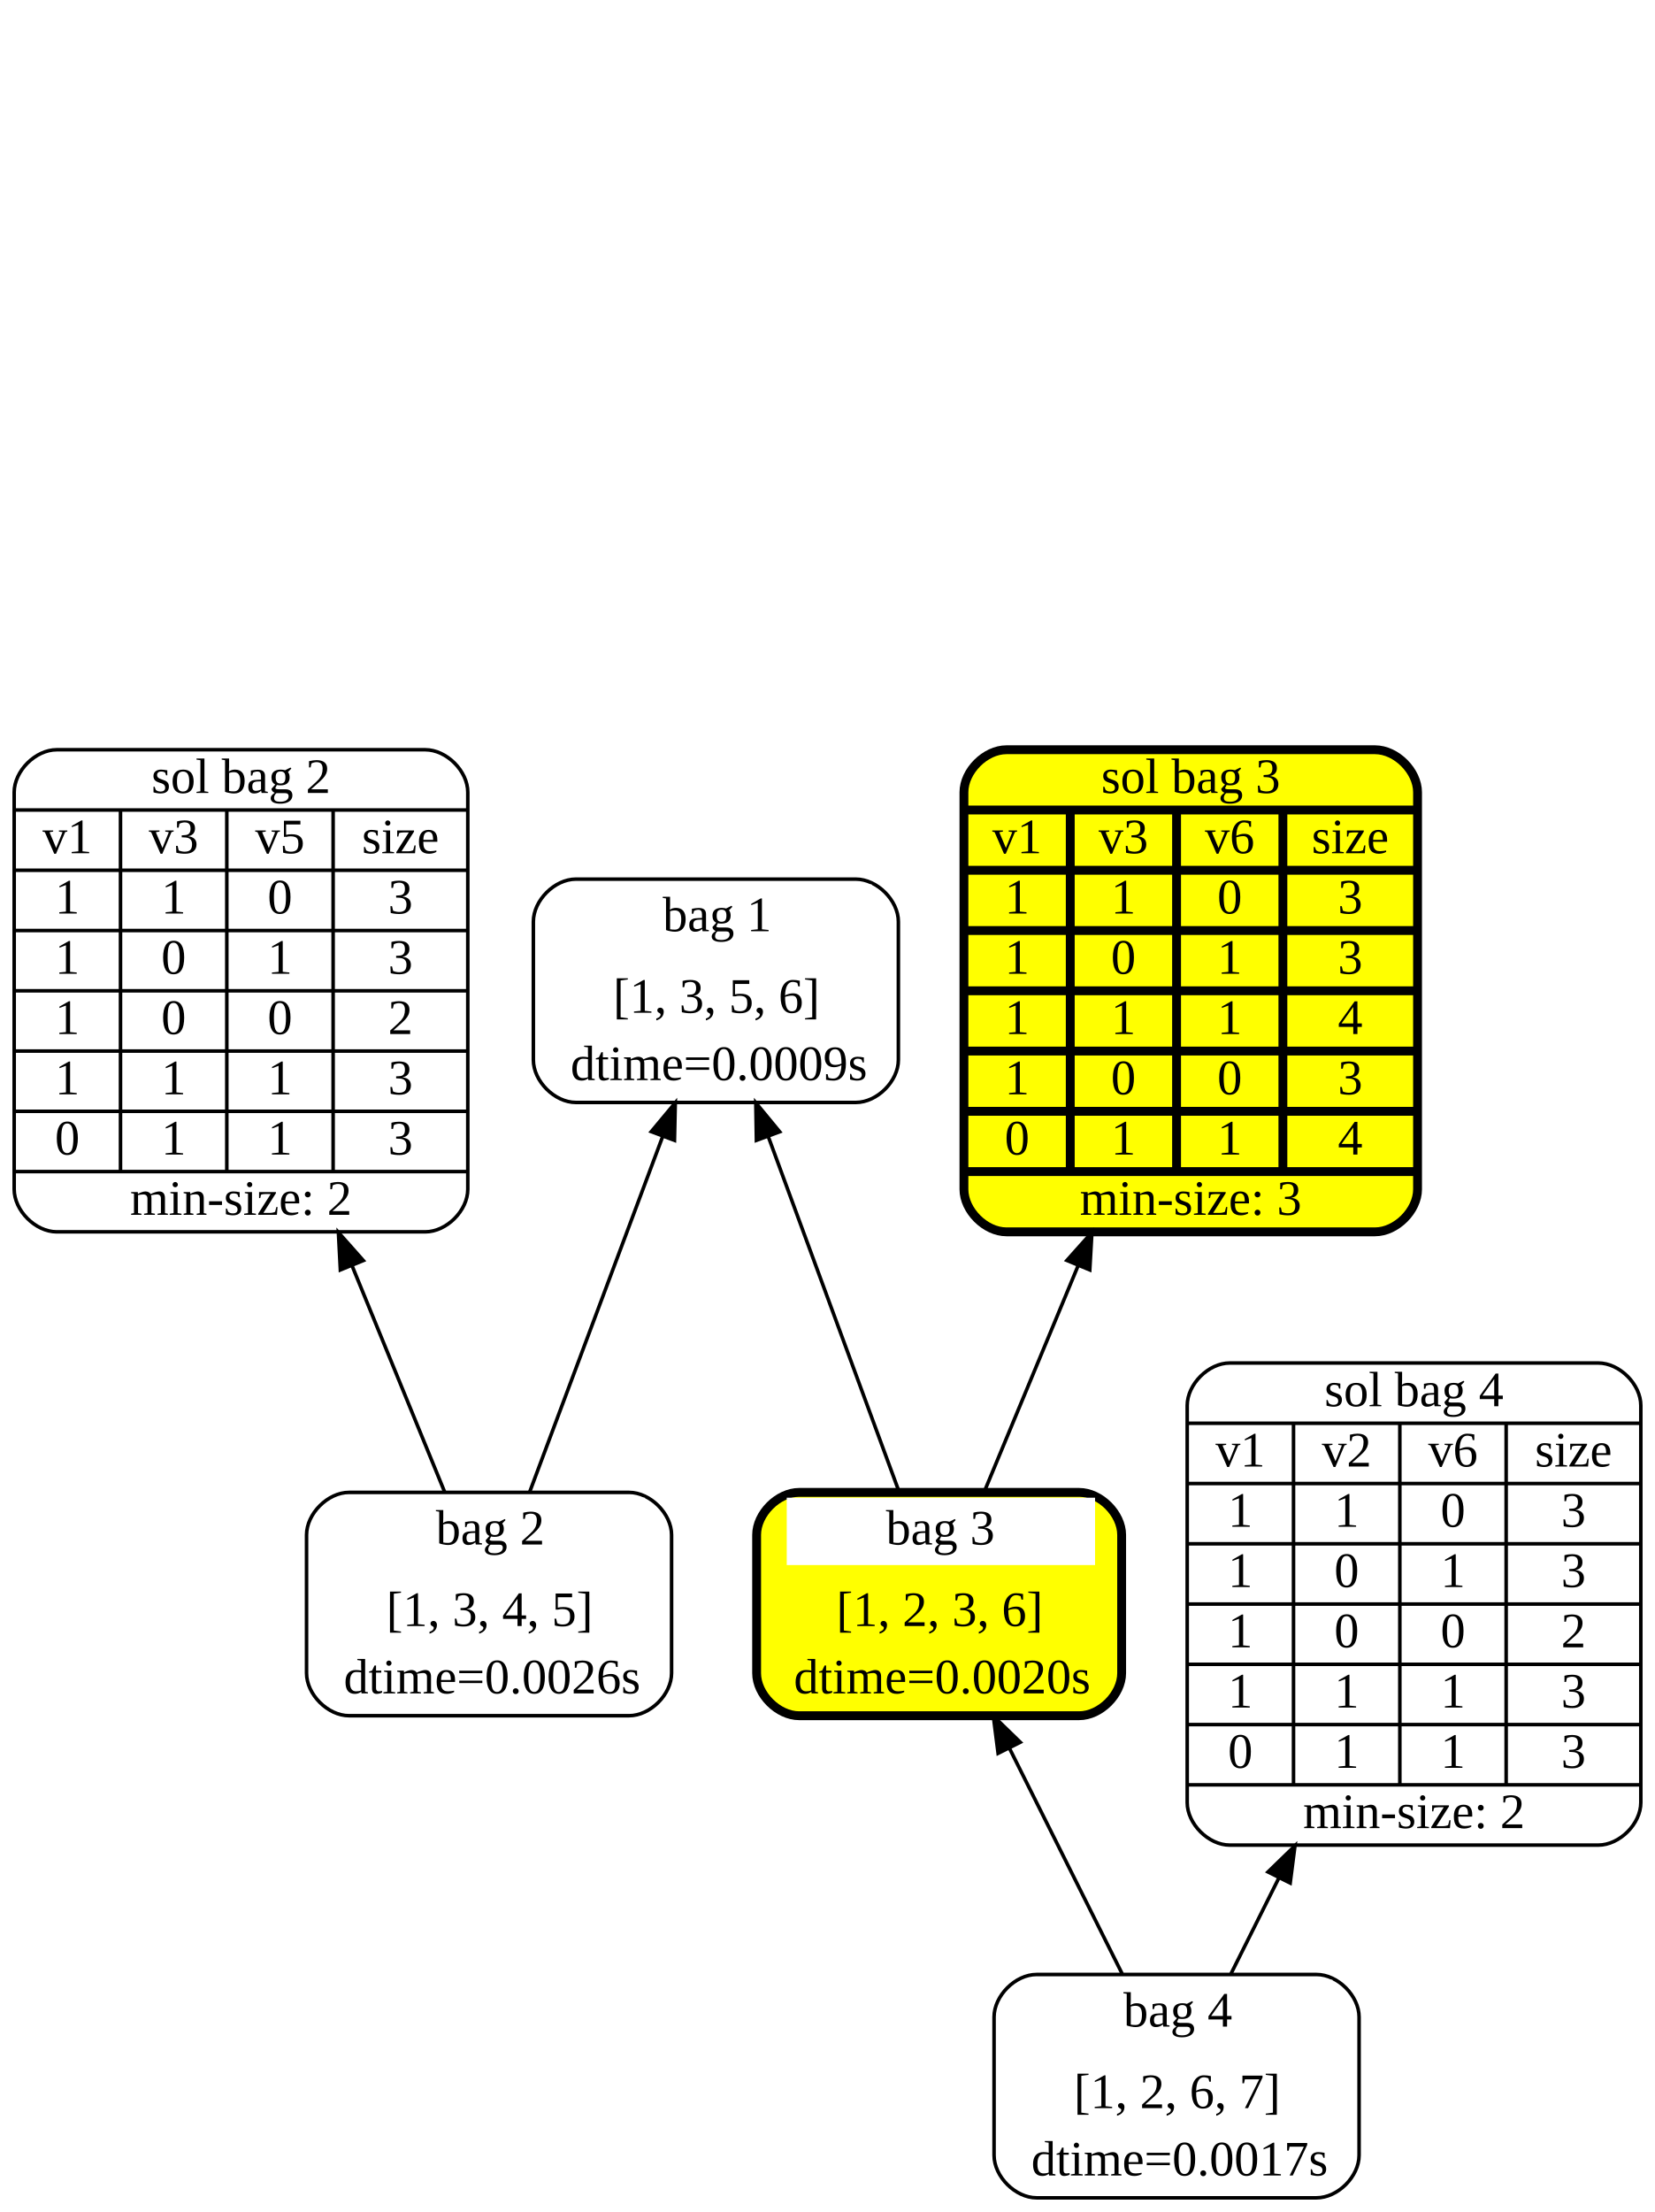
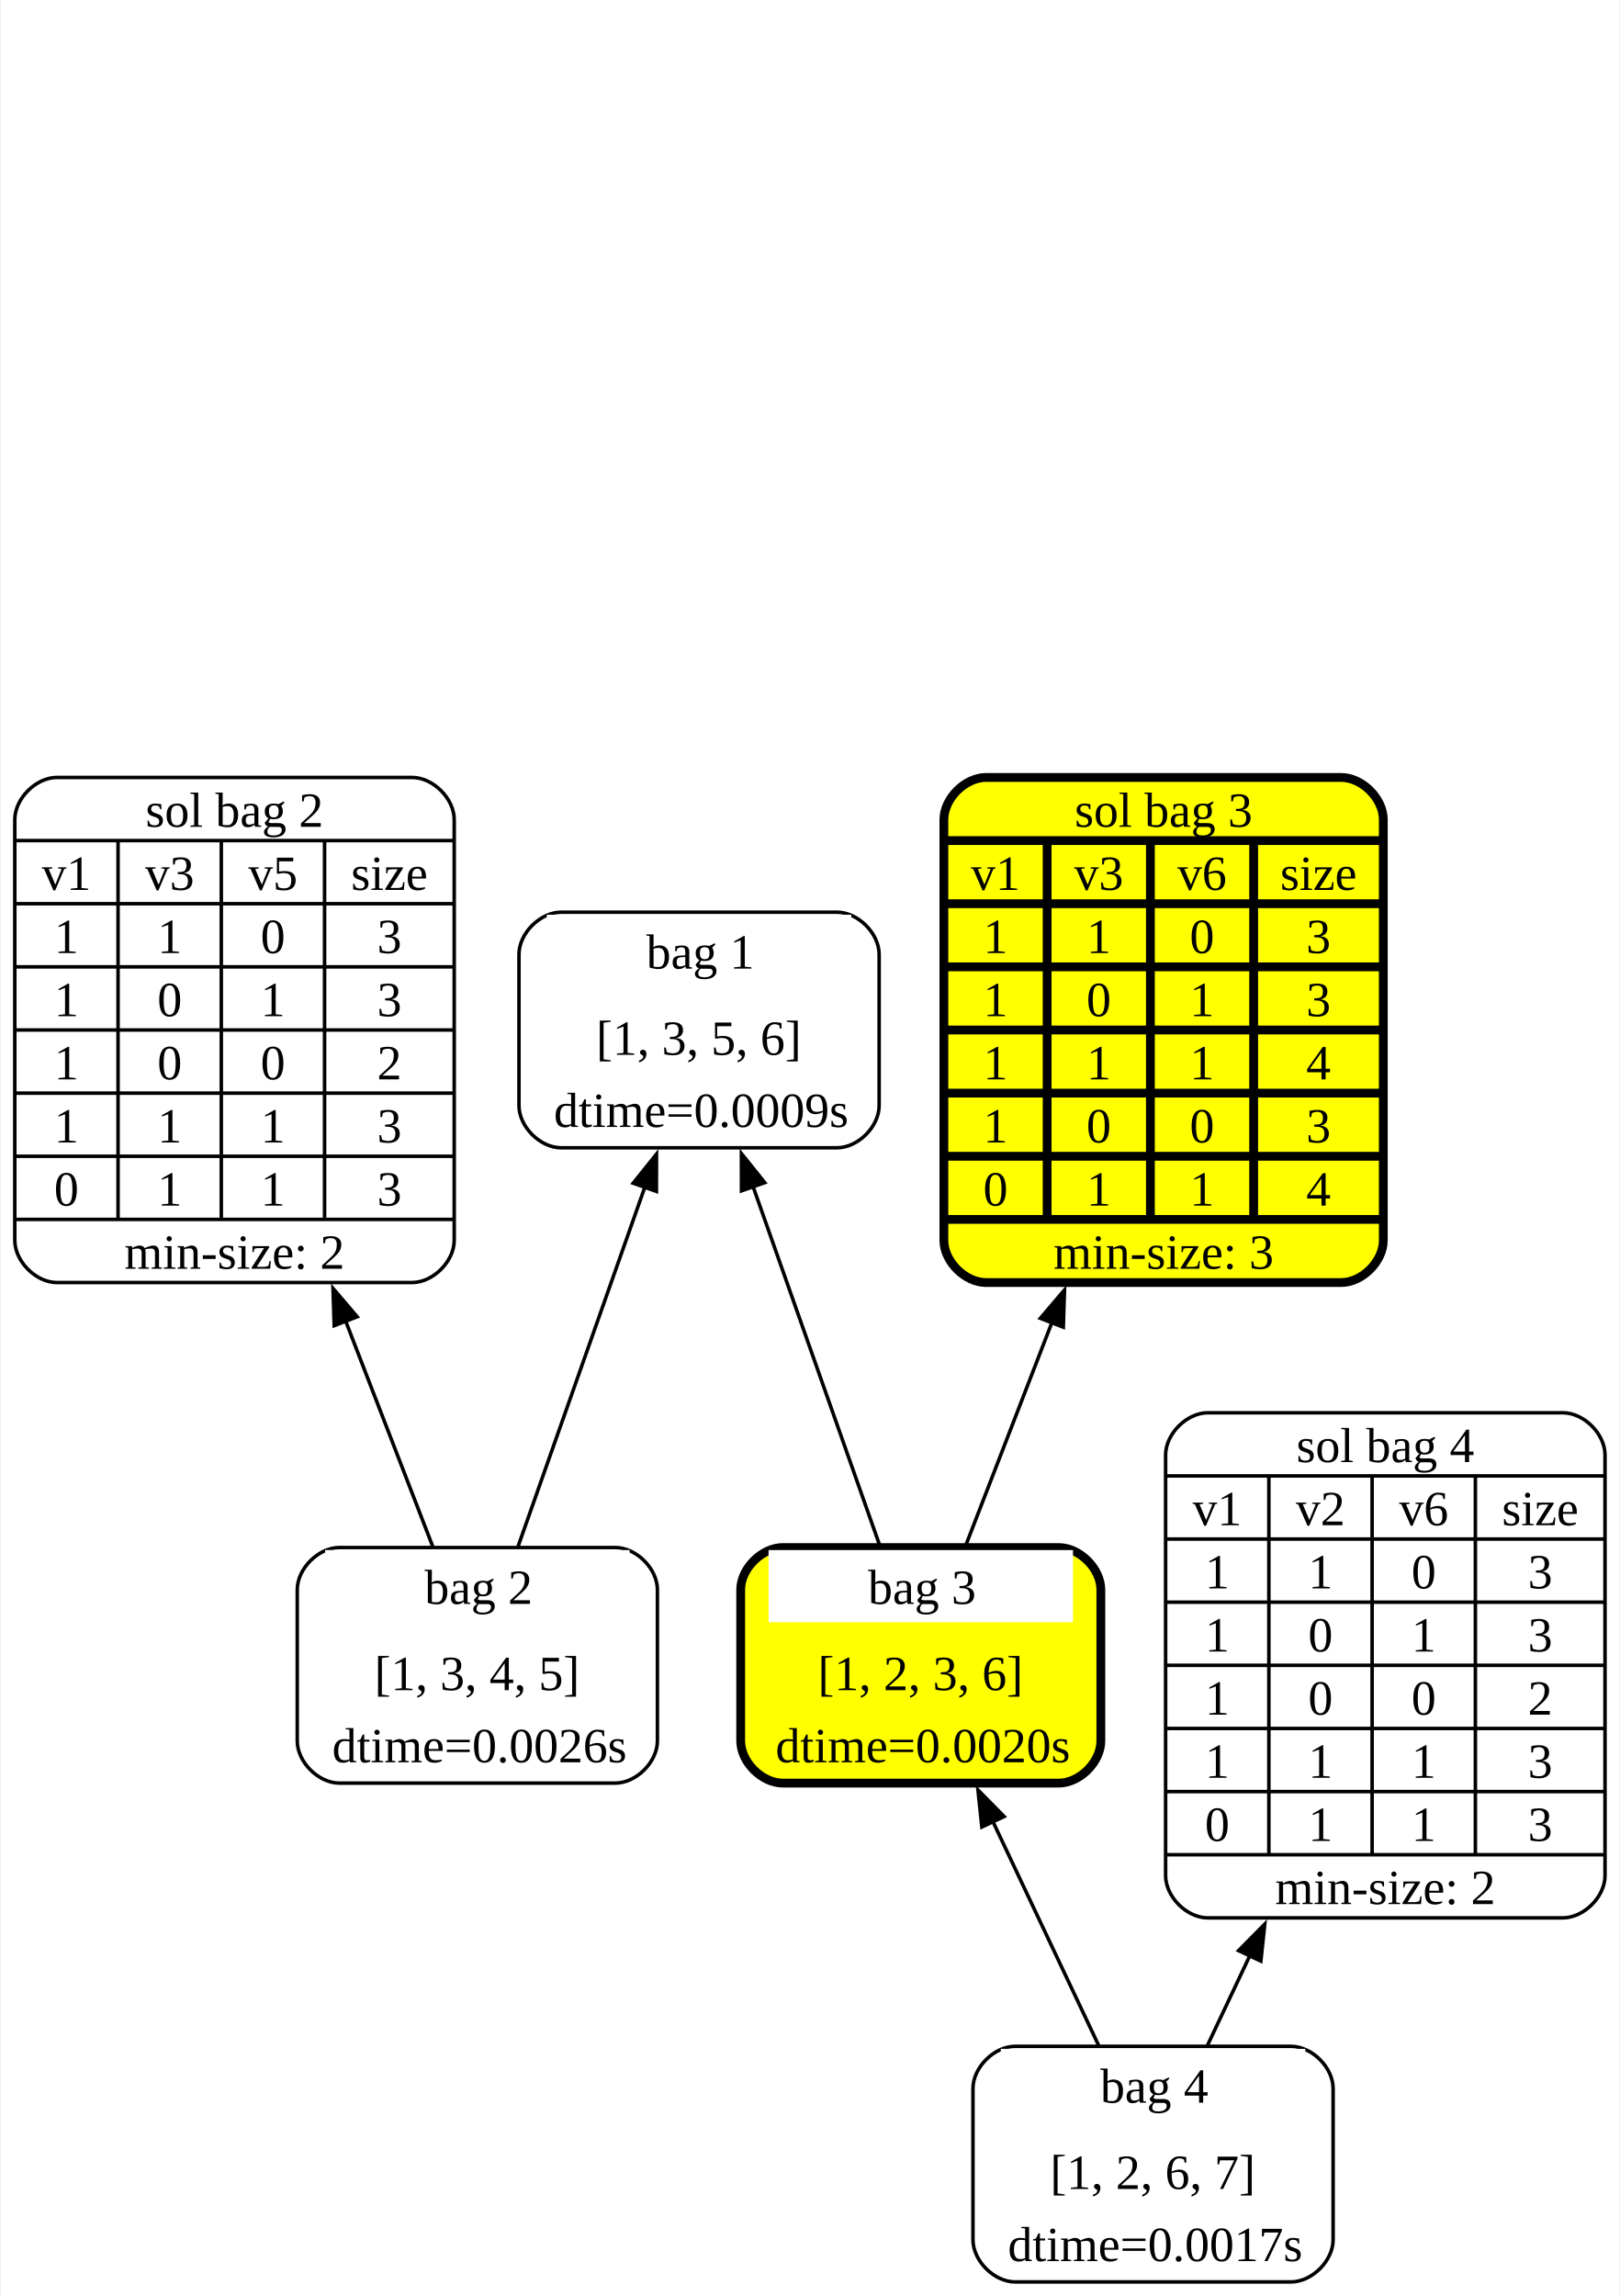
- <svg xmlns="http://www.w3.org/2000/svg" width="467pt" height="624pt" viewBox="0.00 0.00 467.00 624.00">
-   <g id="graph0" class="graph" transform="scale(1 1) rotate(0) translate(4 620)">
-     <polygon fill="white" stroke="transparent" points="-4,4 -4,-620 463,-620 463,4 -4,4" />
+ <svg xmlns="http://www.w3.org/2000/svg" width="460pt" height="652pt" viewBox="0.00 0.00 459.86 652.38">
+   <g id="graph0" class="graph" transform="scale(1 1) rotate(0) translate(4 648.38)">
+     <polygon fill="white" stroke="none" points="-4,4 -4,-648.38 455.86,-648.38 455.86,4 -4,4" />
    <g id="node1" class="node">
-       <path fill="white" stroke="black" d="M237.5,-372C237.5,-372 158.5,-372 158.5,-372 152.5,-372 146.5,-366 146.5,-360 146.5,-360 146.5,-321 146.5,-321 146.5,-315 152.5,-309 158.5,-309 158.5,-309 237.5,-309 237.5,-309 243.5,-309 249.5,-315 249.5,-321 249.5,-321 249.5,-360 249.5,-360 249.5,-366 243.5,-372 237.5,-372" />
-       <polygon fill="white" stroke="transparent" points="155,-351.5 155,-370.5 242,-370.5 242,-351.5 155,-351.5" />
-       <text text-anchor="start" x="183" y="-357.3" font-family="Times New Roman,serif" font-size="14.00">bag 1</text>
-       <text text-anchor="start" x="169" y="-334.3" font-family="Times New Roman,serif" font-size="14.00">[1, 3, 5, 6]</text>
-       <text text-anchor="start" x="157" y="-315.3" font-family="Times New Roman,serif" font-size="14.00">dtime=0.0009s</text>
+       <path fill="white" stroke="black" d="M233.6,-389.19C233.6,-389.19 155.26,-389.19 155.26,-389.19 149.26,-389.19 143.26,-383.19 143.26,-377.19 143.26,-377.19 143.26,-334.25 143.26,-334.25 143.26,-328.25 149.26,-322.25 155.26,-322.25 155.26,-322.25 233.6,-322.25 233.6,-322.25 239.6,-322.25 245.6,-328.25 245.6,-334.25 245.6,-334.25 245.6,-377.19 245.6,-377.19 245.6,-383.19 239.6,-389.19 233.6,-389.19" />
+       <polygon fill="white" stroke="none" points="151.18,-367.97 151.18,-388.47 237.68,-388.47 237.68,-367.97 151.18,-367.97" />
+       <text text-anchor="start" x="179.43" y="-373.17" font-family="Times New Roman,serif" font-size="14.00">bag 1</text>
+       <text text-anchor="start" x="165.18" y="-348.67" font-family="Times New Roman,serif" font-size="14.00">[1, 3, 5, 6]</text>
+       <text text-anchor="start" x="153.18" y="-328.17" font-family="Times New Roman,serif" font-size="14.00">dtime=0.0009s</text>
    </g>
    <g id="node2" class="node">
-       <path fill="white" stroke="black" d="M173.5,-199C173.5,-199 94.5,-199 94.5,-199 88.5,-199 82.5,-193 82.5,-187 82.5,-187 82.5,-148 82.5,-148 82.5,-142 88.5,-136 94.5,-136 94.5,-136 173.5,-136 173.5,-136 179.5,-136 185.5,-142 185.5,-148 185.5,-148 185.5,-187 185.5,-187 185.5,-193 179.5,-199 173.5,-199" />
-       <polygon fill="white" stroke="transparent" points="91,-178.5 91,-197.5 178,-197.5 178,-178.5 91,-178.5" />
-       <text text-anchor="start" x="119" y="-184.3" font-family="Times New Roman,serif" font-size="14.00">bag 2</text>
-       <text text-anchor="start" x="105" y="-161.3" font-family="Times New Roman,serif" font-size="14.00">[1, 3, 4, 5]</text>
-       <text text-anchor="start" x="93" y="-142.3" font-family="Times New Roman,serif" font-size="14.00">dtime=0.0026s</text>
+       <path fill="white" stroke="black" d="M170.6,-208.67C170.6,-208.67 92.26,-208.67 92.26,-208.67 86.26,-208.67 80.26,-202.67 80.26,-196.67 80.26,-196.67 80.26,-153.73 80.26,-153.73 80.26,-147.73 86.26,-141.73 92.26,-141.73 92.26,-141.73 170.6,-141.73 170.6,-141.73 176.6,-141.73 182.6,-147.73 182.6,-153.73 182.6,-153.73 182.6,-196.67 182.6,-196.67 182.6,-202.67 176.6,-208.67 170.6,-208.67" />
+       <polygon fill="white" stroke="none" points="88.18,-187.45 88.18,-207.95 174.68,-207.95 174.68,-187.45 88.18,-187.45" />
+       <text text-anchor="start" x="116.43" y="-192.65" font-family="Times New Roman,serif" font-size="14.00">bag 2</text>
+       <text text-anchor="start" x="102.18" y="-168.15" font-family="Times New Roman,serif" font-size="14.00">[1, 3, 4, 5]</text>
+       <text text-anchor="start" x="90.18" y="-147.65" font-family="Times New Roman,serif" font-size="14.00">dtime=0.0026s</text>
    </g>
    <g id="edge1" class="edge">
-       <path fill="none" stroke="black" d="M145.44,-199.07C155.92,-227.07 171.5,-268.7 182.98,-299.37" />
-       <polygon fill="black" stroke="black" points="179.77,-300.77 186.55,-308.91 186.32,-298.31 179.77,-300.77" />
+       <path fill="none" stroke="black" d="M142.99,-208.94C153.12,-237.67 167.94,-279.65 179.07,-311.2" />
+       <polygon fill="black" stroke="black" points="175.71,-312.19 182.34,-320.46 182.31,-309.86 175.71,-312.19" />
    </g>
    <g id="node5" class="node">
-       <path fill="white" stroke="black" d="M12,-272.5C12,-272.5 116,-272.5 116,-272.5 122,-272.5 128,-278.5 128,-284.5 128,-284.5 128,-396.5 128,-396.5 128,-402.5 122,-408.5 116,-408.5 116,-408.5 12,-408.5 12,-408.5 6,-408.5 0,-402.5 0,-396.5 0,-396.5 0,-284.5 0,-284.5 0,-278.5 6,-272.5 12,-272.5" />
-       <text text-anchor="middle" x="64" y="-396.3" font-family="Times New Roman,serif" font-size="14.00">sol bag 2</text>
-       <polyline fill="none" stroke="black" points="0,-391.5 128,-391.5 " />
-       <text text-anchor="middle" x="15" y="-379.3" font-family="Times New Roman,serif" font-size="14.00">v1</text>
-       <polyline fill="none" stroke="black" points="0,-374.5 30,-374.5 " />
-       <text text-anchor="middle" x="15" y="-362.3" font-family="Times New Roman,serif" font-size="14.00">1</text>
-       <polyline fill="none" stroke="black" points="0,-357.5 30,-357.5 " />
-       <text text-anchor="middle" x="15" y="-345.3" font-family="Times New Roman,serif" font-size="14.00">1</text>
-       <polyline fill="none" stroke="black" points="0,-340.5 30,-340.5 " />
-       <text text-anchor="middle" x="15" y="-328.3" font-family="Times New Roman,serif" font-size="14.00">1</text>
-       <polyline fill="none" stroke="black" points="0,-323.5 30,-323.5 " />
-       <text text-anchor="middle" x="15" y="-311.3" font-family="Times New Roman,serif" font-size="14.00">1</text>
-       <polyline fill="none" stroke="black" points="0,-306.5 30,-306.5 " />
-       <text text-anchor="middle" x="15" y="-294.3" font-family="Times New Roman,serif" font-size="14.00">0</text>
-       <polyline fill="none" stroke="black" points="30,-289.5 30,-391.5 " />
-       <text text-anchor="middle" x="45" y="-379.3" font-family="Times New Roman,serif" font-size="14.00">v3</text>
-       <polyline fill="none" stroke="black" points="30,-374.5 60,-374.5 " />
-       <text text-anchor="middle" x="45" y="-362.3" font-family="Times New Roman,serif" font-size="14.00">1</text>
-       <polyline fill="none" stroke="black" points="30,-357.5 60,-357.5 " />
-       <text text-anchor="middle" x="45" y="-345.3" font-family="Times New Roman,serif" font-size="14.00">0</text>
-       <polyline fill="none" stroke="black" points="30,-340.5 60,-340.5 " />
-       <text text-anchor="middle" x="45" y="-328.3" font-family="Times New Roman,serif" font-size="14.00">0</text>
-       <polyline fill="none" stroke="black" points="30,-323.5 60,-323.5 " />
-       <text text-anchor="middle" x="45" y="-311.3" font-family="Times New Roman,serif" font-size="14.00">1</text>
-       <polyline fill="none" stroke="black" points="30,-306.5 60,-306.5 " />
-       <text text-anchor="middle" x="45" y="-294.3" font-family="Times New Roman,serif" font-size="14.00">1</text>
-       <polyline fill="none" stroke="black" points="60,-289.5 60,-391.5 " />
-       <text text-anchor="middle" x="75" y="-379.3" font-family="Times New Roman,serif" font-size="14.00">v5</text>
-       <polyline fill="none" stroke="black" points="60,-374.5 90,-374.5 " />
-       <text text-anchor="middle" x="75" y="-362.3" font-family="Times New Roman,serif" font-size="14.00">0</text>
-       <polyline fill="none" stroke="black" points="60,-357.5 90,-357.5 " />
-       <text text-anchor="middle" x="75" y="-345.3" font-family="Times New Roman,serif" font-size="14.00">1</text>
-       <polyline fill="none" stroke="black" points="60,-340.5 90,-340.5 " />
-       <text text-anchor="middle" x="75" y="-328.3" font-family="Times New Roman,serif" font-size="14.00">0</text>
-       <polyline fill="none" stroke="black" points="60,-323.5 90,-323.5 " />
-       <text text-anchor="middle" x="75" y="-311.3" font-family="Times New Roman,serif" font-size="14.00">1</text>
-       <polyline fill="none" stroke="black" points="60,-306.5 90,-306.5 " />
-       <text text-anchor="middle" x="75" y="-294.3" font-family="Times New Roman,serif" font-size="14.00">1</text>
-       <polyline fill="none" stroke="black" points="90,-289.5 90,-391.5 " />
-       <text text-anchor="middle" x="109" y="-379.3" font-family="Times New Roman,serif" font-size="14.00">size</text>
-       <polyline fill="none" stroke="black" points="90,-374.5 128,-374.5 " />
-       <text text-anchor="middle" x="109" y="-362.3" font-family="Times New Roman,serif" font-size="14.00">3</text>
-       <polyline fill="none" stroke="black" points="90,-357.5 128,-357.5 " />
-       <text text-anchor="middle" x="109" y="-345.3" font-family="Times New Roman,serif" font-size="14.00">3</text>
-       <polyline fill="none" stroke="black" points="90,-340.5 128,-340.5 " />
-       <text text-anchor="middle" x="109" y="-328.3" font-family="Times New Roman,serif" font-size="14.00">2</text>
-       <polyline fill="none" stroke="black" points="90,-323.5 128,-323.5 " />
-       <text text-anchor="middle" x="109" y="-311.3" font-family="Times New Roman,serif" font-size="14.00">3</text>
-       <polyline fill="none" stroke="black" points="90,-306.5 128,-306.5 " />
-       <text text-anchor="middle" x="109" y="-294.3" font-family="Times New Roman,serif" font-size="14.00">3</text>
-       <polyline fill="none" stroke="black" points="0,-289.5 128,-289.5 " />
-       <text text-anchor="middle" x="64" y="-277.3" font-family="Times New Roman,serif" font-size="14.00">min-size: 2</text>
+       <path fill="white" stroke="black" d="M12,-283.96C12,-283.96 112.86,-283.96 112.86,-283.96 118.86,-283.96 124.86,-289.96 124.86,-295.96 124.86,-295.96 124.86,-415.48 124.86,-415.48 124.86,-421.48 118.86,-427.48 112.86,-427.48 112.86,-427.48 12,-427.48 12,-427.48 6,-427.48 0,-421.48 0,-415.48 0,-415.48 0,-295.96 0,-295.96 0,-289.96 6,-283.96 12,-283.96" />
+       <text text-anchor="middle" x="62.43" y="-413.46" font-family="Times New Roman,serif" font-size="14.00">sol bag 2</text>
+       <polyline fill="none" stroke="black" points="0,-409.54 124.86,-409.54" />
+       <text text-anchor="middle" x="14.67" y="-395.52" font-family="Times New Roman,serif" font-size="14.00">v1</text>
+       <polyline fill="none" stroke="black" points="0,-391.6 29.34,-391.6" />
+       <text text-anchor="middle" x="14.67" y="-377.58" font-family="Times New Roman,serif" font-size="14.00">1</text>
+       <polyline fill="none" stroke="black" points="0,-373.66 29.34,-373.66" />
+       <text text-anchor="middle" x="14.67" y="-359.64" font-family="Times New Roman,serif" font-size="14.00">1</text>
+       <polyline fill="none" stroke="black" points="0,-355.72 29.34,-355.72" />
+       <text text-anchor="middle" x="14.67" y="-341.7" font-family="Times New Roman,serif" font-size="14.00">1</text>
+       <polyline fill="none" stroke="black" points="0,-337.78 29.34,-337.78" />
+       <text text-anchor="middle" x="14.67" y="-323.76" font-family="Times New Roman,serif" font-size="14.00">1</text>
+       <polyline fill="none" stroke="black" points="0,-319.84 29.34,-319.84" />
+       <text text-anchor="middle" x="14.67" y="-305.82" font-family="Times New Roman,serif" font-size="14.00">0</text>
+       <polyline fill="none" stroke="black" points="29.34,-301.9 29.34,-409.54" />
+       <text text-anchor="middle" x="44.01" y="-395.52" font-family="Times New Roman,serif" font-size="14.00">v3</text>
+       <polyline fill="none" stroke="black" points="29.34,-391.6 58.68,-391.6" />
+       <text text-anchor="middle" x="44.01" y="-377.58" font-family="Times New Roman,serif" font-size="14.00">1</text>
+       <polyline fill="none" stroke="black" points="29.34,-373.66 58.68,-373.66" />
+       <text text-anchor="middle" x="44.01" y="-359.64" font-family="Times New Roman,serif" font-size="14.00">0</text>
+       <polyline fill="none" stroke="black" points="29.34,-355.72 58.68,-355.72" />
+       <text text-anchor="middle" x="44.01" y="-341.7" font-family="Times New Roman,serif" font-size="14.00">0</text>
+       <polyline fill="none" stroke="black" points="29.34,-337.78 58.68,-337.78" />
+       <text text-anchor="middle" x="44.01" y="-323.76" font-family="Times New Roman,serif" font-size="14.00">1</text>
+       <polyline fill="none" stroke="black" points="29.34,-319.84 58.68,-319.84" />
+       <text text-anchor="middle" x="44.01" y="-305.82" font-family="Times New Roman,serif" font-size="14.00">1</text>
+       <polyline fill="none" stroke="black" points="58.68,-301.9 58.68,-409.54" />
+       <text text-anchor="middle" x="73.35" y="-395.52" font-family="Times New Roman,serif" font-size="14.00">v5</text>
+       <polyline fill="none" stroke="black" points="58.68,-391.6 88.02,-391.6" />
+       <text text-anchor="middle" x="73.35" y="-377.58" font-family="Times New Roman,serif" font-size="14.00">0</text>
+       <polyline fill="none" stroke="black" points="58.68,-373.66 88.02,-373.66" />
+       <text text-anchor="middle" x="73.35" y="-359.64" font-family="Times New Roman,serif" font-size="14.00">1</text>
+       <polyline fill="none" stroke="black" points="58.68,-355.72 88.02,-355.72" />
+       <text text-anchor="middle" x="73.35" y="-341.7" font-family="Times New Roman,serif" font-size="14.00">0</text>
+       <polyline fill="none" stroke="black" points="58.68,-337.78 88.02,-337.78" />
+       <text text-anchor="middle" x="73.35" y="-323.76" font-family="Times New Roman,serif" font-size="14.00">1</text>
+       <polyline fill="none" stroke="black" points="58.68,-319.84 88.02,-319.84" />
+       <text text-anchor="middle" x="73.35" y="-305.82" font-family="Times New Roman,serif" font-size="14.00">1</text>
+       <polyline fill="none" stroke="black" points="88.02,-301.9 88.02,-409.54" />
+       <text text-anchor="middle" x="106.44" y="-395.52" font-family="Times New Roman,serif" font-size="14.00">size</text>
+       <polyline fill="none" stroke="black" points="88.02,-391.6 124.86,-391.6" />
+       <text text-anchor="middle" x="106.44" y="-377.58" font-family="Times New Roman,serif" font-size="14.00">3</text>
+       <polyline fill="none" stroke="black" points="88.02,-373.66 124.86,-373.66" />
+       <text text-anchor="middle" x="106.44" y="-359.64" font-family="Times New Roman,serif" font-size="14.00">3</text>
+       <polyline fill="none" stroke="black" points="88.02,-355.72 124.86,-355.72" />
+       <text text-anchor="middle" x="106.44" y="-341.7" font-family="Times New Roman,serif" font-size="14.00">2</text>
+       <polyline fill="none" stroke="black" points="88.02,-337.78 124.86,-337.78" />
+       <text text-anchor="middle" x="106.44" y="-323.76" font-family="Times New Roman,serif" font-size="14.00">3</text>
+       <polyline fill="none" stroke="black" points="88.02,-319.84 124.86,-319.84" />
+       <text text-anchor="middle" x="106.44" y="-305.82" font-family="Times New Roman,serif" font-size="14.00">3</text>
+       <polyline fill="none" stroke="black" points="0,-301.9 124.86,-301.9" />
+       <text text-anchor="middle" x="62.43" y="-287.88" font-family="Times New Roman,serif" font-size="14.00">min-size: 2</text>
    </g>
    <g id="edge4" class="edge">
-       <path fill="none" stroke="black" d="M121.49,-199.07C114.16,-216.97 104.55,-240.44 95.29,-263.06" />
-       <polygon fill="black" stroke="black" points="92.04,-261.76 91.49,-272.34 98.52,-264.41 92.04,-261.76" />
+       <path fill="none" stroke="black" d="M118.77,-208.94C111.79,-227.02 102.77,-250.34 94.01,-273.02" />
+       <polygon fill="black" stroke="black" points="90.76,-271.71 90.42,-282.3 97.29,-274.24 90.76,-271.71" />
    </g>
    <g id="node3" class="node">
-       <path fill="yellow" stroke="black" stroke-width="2.5" d="M300.5,-199C300.5,-199 221.5,-199 221.5,-199 215.5,-199 209.5,-193 209.5,-187 209.5,-187 209.5,-148 209.5,-148 209.5,-142 215.5,-136 221.5,-136 221.5,-136 300.5,-136 300.5,-136 306.5,-136 312.5,-142 312.5,-148 312.5,-148 312.5,-187 312.5,-187 312.5,-193 306.5,-199 300.5,-199" />
-       <polygon fill="white" stroke="transparent" points="218,-178.5 218,-197.5 305,-197.5 305,-178.5 218,-178.5" />
-       <text text-anchor="start" x="246" y="-184.3" font-family="Times New Roman,serif" font-size="14.00">bag 3</text>
-       <text text-anchor="start" x="232" y="-161.3" font-family="Times New Roman,serif" font-size="14.00">[1, 2, 3, 6]</text>
-       <text text-anchor="start" x="220" y="-142.3" font-family="Times New Roman,serif" font-size="14.00">dtime=0.0020s</text>
+       <path fill="yellow" stroke="black" stroke-width="2.5" d="M296.6,-208.67C296.6,-208.67 218.26,-208.67 218.26,-208.67 212.26,-208.67 206.26,-202.67 206.26,-196.67 206.26,-196.67 206.26,-153.73 206.26,-153.73 206.26,-147.73 212.26,-141.73 218.26,-141.73 218.26,-141.73 296.6,-141.73 296.6,-141.73 302.6,-141.73 308.6,-147.73 308.6,-153.73 308.6,-153.73 308.6,-196.67 308.6,-196.67 308.6,-202.67 302.6,-208.67 296.6,-208.67" />
+       <polygon fill="white" stroke="none" points="214.18,-187.45 214.18,-207.95 300.68,-207.95 300.68,-187.45 214.18,-187.45" />
+       <text text-anchor="start" x="242.43" y="-192.65" font-family="Times New Roman,serif" font-size="14.00">bag 3</text>
+       <text text-anchor="start" x="228.18" y="-168.15" font-family="Times New Roman,serif" font-size="14.00">[1, 2, 3, 6]</text>
+       <text text-anchor="start" x="216.18" y="-147.65" font-family="Times New Roman,serif" font-size="14.00">dtime=0.0020s</text>
    </g>
    <g id="edge2" class="edge">
-       <path fill="none" stroke="black" d="M249.74,-199.07C239.42,-227.07 224.08,-268.7 212.79,-299.37" />
-       <polygon fill="black" stroke="black" points="209.44,-298.31 209.27,-308.91 216.01,-300.73 209.44,-298.31" />
+       <path fill="none" stroke="black" d="M245.73,-209.36C235.57,-238.13 220.8,-279.99 209.72,-311.4" />
+       <polygon fill="black" stroke="black" points="206.49,-310.02 206.47,-320.61 213.1,-312.35 206.49,-310.02" />
    </g>
    <g id="node7" class="node">
-       <path fill="yellow" stroke="black" stroke-width="2.5" d="M280,-272.5C280,-272.5 384,-272.5 384,-272.5 390,-272.5 396,-278.5 396,-284.5 396,-284.5 396,-396.5 396,-396.5 396,-402.5 390,-408.5 384,-408.5 384,-408.5 280,-408.5 280,-408.5 274,-408.5 268,-402.5 268,-396.5 268,-396.5 268,-284.5 268,-284.5 268,-278.5 274,-272.5 280,-272.5" />
-       <text text-anchor="middle" x="332" y="-396.3" font-family="Times New Roman,serif" font-size="14.00">sol bag 3</text>
-       <polyline fill="none" stroke="black" stroke-width="2.5" points="268,-391.5 396,-391.5 " />
-       <text text-anchor="middle" x="283" y="-379.3" font-family="Times New Roman,serif" font-size="14.00">v1</text>
-       <polyline fill="none" stroke="black" stroke-width="2.5" points="268,-374.5 298,-374.5 " />
-       <text text-anchor="middle" x="283" y="-362.3" font-family="Times New Roman,serif" font-size="14.00">1</text>
-       <polyline fill="none" stroke="black" stroke-width="2.5" points="268,-357.5 298,-357.5 " />
-       <text text-anchor="middle" x="283" y="-345.3" font-family="Times New Roman,serif" font-size="14.00">1</text>
-       <polyline fill="none" stroke="black" stroke-width="2.5" points="268,-340.5 298,-340.5 " />
-       <text text-anchor="middle" x="283" y="-328.3" font-family="Times New Roman,serif" font-size="14.00">1</text>
-       <polyline fill="none" stroke="black" stroke-width="2.5" points="268,-323.5 298,-323.5 " />
-       <text text-anchor="middle" x="283" y="-311.3" font-family="Times New Roman,serif" font-size="14.00">1</text>
-       <polyline fill="none" stroke="black" stroke-width="2.5" points="268,-306.5 298,-306.5 " />
-       <text text-anchor="middle" x="283" y="-294.3" font-family="Times New Roman,serif" font-size="14.00">0</text>
-       <polyline fill="none" stroke="black" stroke-width="2.5" points="298,-289.5 298,-391.5 " />
-       <text text-anchor="middle" x="313" y="-379.3" font-family="Times New Roman,serif" font-size="14.00">v3</text>
-       <polyline fill="none" stroke="black" stroke-width="2.5" points="298,-374.5 328,-374.5 " />
-       <text text-anchor="middle" x="313" y="-362.3" font-family="Times New Roman,serif" font-size="14.00">1</text>
-       <polyline fill="none" stroke="black" stroke-width="2.5" points="298,-357.5 328,-357.5 " />
-       <text text-anchor="middle" x="313" y="-345.3" font-family="Times New Roman,serif" font-size="14.00">0</text>
-       <polyline fill="none" stroke="black" stroke-width="2.5" points="298,-340.5 328,-340.5 " />
-       <text text-anchor="middle" x="313" y="-328.3" font-family="Times New Roman,serif" font-size="14.00">1</text>
-       <polyline fill="none" stroke="black" stroke-width="2.5" points="298,-323.5 328,-323.5 " />
-       <text text-anchor="middle" x="313" y="-311.3" font-family="Times New Roman,serif" font-size="14.00">0</text>
-       <polyline fill="none" stroke="black" stroke-width="2.5" points="298,-306.5 328,-306.5 " />
-       <text text-anchor="middle" x="313" y="-294.3" font-family="Times New Roman,serif" font-size="14.00">1</text>
-       <polyline fill="none" stroke="black" stroke-width="2.5" points="328,-289.5 328,-391.5 " />
-       <text text-anchor="middle" x="343" y="-379.3" font-family="Times New Roman,serif" font-size="14.00">v6</text>
-       <polyline fill="none" stroke="black" stroke-width="2.5" points="328,-374.5 358,-374.5 " />
-       <text text-anchor="middle" x="343" y="-362.3" font-family="Times New Roman,serif" font-size="14.00">0</text>
-       <polyline fill="none" stroke="black" stroke-width="2.5" points="328,-357.5 358,-357.5 " />
-       <text text-anchor="middle" x="343" y="-345.3" font-family="Times New Roman,serif" font-size="14.00">1</text>
-       <polyline fill="none" stroke="black" stroke-width="2.5" points="328,-340.5 358,-340.5 " />
-       <text text-anchor="middle" x="343" y="-328.3" font-family="Times New Roman,serif" font-size="14.00">1</text>
-       <polyline fill="none" stroke="black" stroke-width="2.5" points="328,-323.5 358,-323.5 " />
-       <text text-anchor="middle" x="343" y="-311.3" font-family="Times New Roman,serif" font-size="14.00">0</text>
-       <polyline fill="none" stroke="black" stroke-width="2.5" points="328,-306.5 358,-306.5 " />
-       <text text-anchor="middle" x="343" y="-294.3" font-family="Times New Roman,serif" font-size="14.00">1</text>
-       <polyline fill="none" stroke="black" stroke-width="2.5" points="358,-289.5 358,-391.5 " />
-       <text text-anchor="middle" x="377" y="-379.3" font-family="Times New Roman,serif" font-size="14.00">size</text>
-       <polyline fill="none" stroke="black" stroke-width="2.5" points="358,-374.5 396,-374.5 " />
-       <text text-anchor="middle" x="377" y="-362.3" font-family="Times New Roman,serif" font-size="14.00">3</text>
-       <polyline fill="none" stroke="black" stroke-width="2.5" points="358,-357.5 396,-357.5 " />
-       <text text-anchor="middle" x="377" y="-345.3" font-family="Times New Roman,serif" font-size="14.00">3</text>
-       <polyline fill="none" stroke="black" stroke-width="2.5" points="358,-340.5 396,-340.5 " />
-       <text text-anchor="middle" x="377" y="-328.3" font-family="Times New Roman,serif" font-size="14.00">4</text>
-       <polyline fill="none" stroke="black" stroke-width="2.5" points="358,-323.5 396,-323.5 " />
-       <text text-anchor="middle" x="377" y="-311.3" font-family="Times New Roman,serif" font-size="14.00">3</text>
-       <polyline fill="none" stroke="black" stroke-width="2.5" points="358,-306.5 396,-306.5 " />
-       <text text-anchor="middle" x="377" y="-294.3" font-family="Times New Roman,serif" font-size="14.00">4</text>
-       <polyline fill="none" stroke="black" stroke-width="2.5" points="268,-289.5 396,-289.5 " />
-       <text text-anchor="middle" x="332" y="-277.3" font-family="Times New Roman,serif" font-size="14.00">min-size: 3</text>
+       <path fill="yellow" stroke="black" stroke-width="2.5" d="M276,-283.96C276,-283.96 376.86,-283.96 376.86,-283.96 382.86,-283.96 388.86,-289.96 388.86,-295.96 388.86,-295.96 388.86,-415.48 388.86,-415.48 388.86,-421.48 382.86,-427.48 376.86,-427.48 376.86,-427.48 276,-427.48 276,-427.48 270,-427.48 264,-421.48 264,-415.48 264,-415.48 264,-295.96 264,-295.96 264,-289.96 270,-283.96 276,-283.96" />
+       <text text-anchor="middle" x="326.43" y="-413.46" font-family="Times New Roman,serif" font-size="14.00">sol bag 3</text>
+       <polyline fill="none" stroke="black" stroke-width="2.5" points="264,-409.54 388.86,-409.54" />
+       <text text-anchor="middle" x="278.67" y="-395.52" font-family="Times New Roman,serif" font-size="14.00">v1</text>
+       <polyline fill="none" stroke="black" stroke-width="2.5" points="264,-391.6 293.34,-391.6" />
+       <text text-anchor="middle" x="278.67" y="-377.58" font-family="Times New Roman,serif" font-size="14.00">1</text>
+       <polyline fill="none" stroke="black" stroke-width="2.5" points="264,-373.66 293.34,-373.66" />
+       <text text-anchor="middle" x="278.67" y="-359.64" font-family="Times New Roman,serif" font-size="14.00">1</text>
+       <polyline fill="none" stroke="black" stroke-width="2.5" points="264,-355.72 293.34,-355.72" />
+       <text text-anchor="middle" x="278.67" y="-341.7" font-family="Times New Roman,serif" font-size="14.00">1</text>
+       <polyline fill="none" stroke="black" stroke-width="2.5" points="264,-337.78 293.34,-337.78" />
+       <text text-anchor="middle" x="278.67" y="-323.76" font-family="Times New Roman,serif" font-size="14.00">1</text>
+       <polyline fill="none" stroke="black" stroke-width="2.5" points="264,-319.84 293.34,-319.84" />
+       <text text-anchor="middle" x="278.67" y="-305.82" font-family="Times New Roman,serif" font-size="14.00">0</text>
+       <polyline fill="none" stroke="black" stroke-width="2.5" points="293.34,-301.9 293.34,-409.54" />
+       <text text-anchor="middle" x="308.01" y="-395.52" font-family="Times New Roman,serif" font-size="14.00">v3</text>
+       <polyline fill="none" stroke="black" stroke-width="2.5" points="293.34,-391.6 322.68,-391.6" />
+       <text text-anchor="middle" x="308.01" y="-377.58" font-family="Times New Roman,serif" font-size="14.00">1</text>
+       <polyline fill="none" stroke="black" stroke-width="2.5" points="293.34,-373.66 322.68,-373.66" />
+       <text text-anchor="middle" x="308.01" y="-359.64" font-family="Times New Roman,serif" font-size="14.00">0</text>
+       <polyline fill="none" stroke="black" stroke-width="2.5" points="293.34,-355.72 322.68,-355.72" />
+       <text text-anchor="middle" x="308.01" y="-341.7" font-family="Times New Roman,serif" font-size="14.00">1</text>
+       <polyline fill="none" stroke="black" stroke-width="2.5" points="293.34,-337.78 322.68,-337.78" />
+       <text text-anchor="middle" x="308.01" y="-323.76" font-family="Times New Roman,serif" font-size="14.00">0</text>
+       <polyline fill="none" stroke="black" stroke-width="2.5" points="293.34,-319.84 322.68,-319.84" />
+       <text text-anchor="middle" x="308.01" y="-305.82" font-family="Times New Roman,serif" font-size="14.00">1</text>
+       <polyline fill="none" stroke="black" stroke-width="2.5" points="322.68,-301.9 322.68,-409.54" />
+       <text text-anchor="middle" x="337.35" y="-395.52" font-family="Times New Roman,serif" font-size="14.00">v6</text>
+       <polyline fill="none" stroke="black" stroke-width="2.5" points="322.68,-391.6 352.02,-391.6" />
+       <text text-anchor="middle" x="337.35" y="-377.58" font-family="Times New Roman,serif" font-size="14.00">0</text>
+       <polyline fill="none" stroke="black" stroke-width="2.5" points="322.68,-373.66 352.02,-373.66" />
+       <text text-anchor="middle" x="337.35" y="-359.64" font-family="Times New Roman,serif" font-size="14.00">1</text>
+       <polyline fill="none" stroke="black" stroke-width="2.5" points="322.68,-355.72 352.02,-355.72" />
+       <text text-anchor="middle" x="337.35" y="-341.7" font-family="Times New Roman,serif" font-size="14.00">1</text>
+       <polyline fill="none" stroke="black" stroke-width="2.5" points="322.68,-337.78 352.02,-337.78" />
+       <text text-anchor="middle" x="337.35" y="-323.76" font-family="Times New Roman,serif" font-size="14.00">0</text>
+       <polyline fill="none" stroke="black" stroke-width="2.5" points="322.68,-319.84 352.02,-319.84" />
+       <text text-anchor="middle" x="337.35" y="-305.82" font-family="Times New Roman,serif" font-size="14.00">1</text>
+       <polyline fill="none" stroke="black" stroke-width="2.5" points="352.02,-301.9 352.02,-409.54" />
+       <text text-anchor="middle" x="370.44" y="-395.52" font-family="Times New Roman,serif" font-size="14.00">size</text>
+       <polyline fill="none" stroke="black" stroke-width="2.5" points="352.02,-391.6 388.86,-391.6" />
+       <text text-anchor="middle" x="370.44" y="-377.58" font-family="Times New Roman,serif" font-size="14.00">3</text>
+       <polyline fill="none" stroke="black" stroke-width="2.5" points="352.02,-373.66 388.86,-373.66" />
+       <text text-anchor="middle" x="370.44" y="-359.64" font-family="Times New Roman,serif" font-size="14.00">3</text>
+       <polyline fill="none" stroke="black" stroke-width="2.5" points="352.02,-355.72 388.86,-355.72" />
+       <text text-anchor="middle" x="370.44" y="-341.7" font-family="Times New Roman,serif" font-size="14.00">4</text>
+       <polyline fill="none" stroke="black" stroke-width="2.5" points="352.02,-337.78 388.86,-337.78" />
+       <text text-anchor="middle" x="370.44" y="-323.76" font-family="Times New Roman,serif" font-size="14.00">3</text>
+       <polyline fill="none" stroke="black" stroke-width="2.5" points="352.02,-319.84 388.86,-319.84" />
+       <text text-anchor="middle" x="370.44" y="-305.82" font-family="Times New Roman,serif" font-size="14.00">4</text>
+       <polyline fill="none" stroke="black" stroke-width="2.5" points="264,-301.9 388.86,-301.9" />
+       <text text-anchor="middle" x="326.43" y="-287.88" font-family="Times New Roman,serif" font-size="14.00">min-size: 3</text>
    </g>
    <g id="edge6" class="edge">
-       <path fill="none" stroke="black" d="M273.69,-199.07C281.13,-216.97 290.87,-240.44 300.26,-263.06" />
-       <polygon fill="black" stroke="black" points="297.05,-264.44 304.11,-272.34 303.51,-261.76 297.05,-264.44" />
+       <path fill="none" stroke="black" d="M270.25,-209.36C277.18,-227.29 286.07,-250.3 294.73,-272.7" />
+       <polygon fill="black" stroke="black" points="291.4,-273.8 298.27,-281.86 297.93,-271.28 291.4,-273.8" />
    </g>
    <g id="node4" class="node">
-       <path fill="white" stroke="black" d="M367.5,-63C367.5,-63 288.5,-63 288.5,-63 282.5,-63 276.5,-57 276.5,-51 276.5,-51 276.5,-12 276.5,-12 276.5,-6 282.5,0 288.5,0 288.5,0 367.5,0 367.5,0 373.5,0 379.5,-6 379.5,-12 379.5,-12 379.5,-51 379.5,-51 379.5,-57 373.5,-63 367.5,-63" />
-       <polygon fill="white" stroke="transparent" points="285,-42.5 285,-61.5 372,-61.5 372,-42.5 285,-42.5" />
-       <text text-anchor="start" x="313" y="-48.3" font-family="Times New Roman,serif" font-size="14.00">bag 4</text>
-       <text text-anchor="start" x="299" y="-25.3" font-family="Times New Roman,serif" font-size="14.00">[1, 2, 6, 7]</text>
-       <text text-anchor="start" x="287" y="-6.3" font-family="Times New Roman,serif" font-size="14.00">dtime=0.0017s</text>
+       <path fill="white" stroke="black" d="M362.6,-66.94C362.6,-66.94 284.26,-66.94 284.26,-66.94 278.26,-66.94 272.26,-60.94 272.26,-54.94 272.26,-54.94 272.26,-12 272.26,-12 272.26,-6 278.26,0 284.26,0 284.26,0 362.6,0 362.6,0 368.6,0 374.6,-6 374.6,-12 374.6,-12 374.6,-54.94 374.6,-54.94 374.6,-60.94 368.6,-66.94 362.6,-66.94" />
+       <polygon fill="white" stroke="none" points="280.18,-45.72 280.18,-66.22 366.68,-66.22 366.68,-45.72 280.18,-45.72" />
+       <text text-anchor="start" x="308.43" y="-50.92" font-family="Times New Roman,serif" font-size="14.00">bag 4</text>
+       <text text-anchor="start" x="294.18" y="-26.42" font-family="Times New Roman,serif" font-size="14.00">[1, 2, 6, 7]</text>
+       <text text-anchor="start" x="282.18" y="-5.92" font-family="Times New Roman,serif" font-size="14.00">dtime=0.0017s</text>
    </g>
    <g id="edge3" class="edge">
-       <path fill="none" stroke="black" d="M312.63,-63.24C303.18,-82.14 290.98,-106.54 280.81,-126.88" />
-       <polygon fill="black" stroke="black" points="277.64,-125.39 276.3,-135.9 283.9,-128.52 277.64,-125.39" />
+       <path fill="none" stroke="black" d="M307.96,-67.23C299,-86.19 287.62,-110.28 277.93,-130.8" />
+       <polygon fill="black" stroke="black" points="274.79,-129.26 273.68,-139.79 281.12,-132.24 274.79,-129.26" />
    </g>
    <g id="node6" class="node">
-       <path fill="white" stroke="black" d="M343,-99.5C343,-99.5 447,-99.5 447,-99.5 453,-99.5 459,-105.5 459,-111.5 459,-111.5 459,-223.5 459,-223.5 459,-229.5 453,-235.5 447,-235.5 447,-235.5 343,-235.5 343,-235.5 337,-235.5 331,-229.5 331,-223.5 331,-223.5 331,-111.5 331,-111.5 331,-105.5 337,-99.5 343,-99.5" />
-       <text text-anchor="middle" x="395" y="-223.3" font-family="Times New Roman,serif" font-size="14.00">sol bag 4</text>
-       <polyline fill="none" stroke="black" points="331,-218.5 459,-218.5 " />
-       <text text-anchor="middle" x="346" y="-206.3" font-family="Times New Roman,serif" font-size="14.00">v1</text>
-       <polyline fill="none" stroke="black" points="331,-201.5 361,-201.5 " />
-       <text text-anchor="middle" x="346" y="-189.3" font-family="Times New Roman,serif" font-size="14.00">1</text>
-       <polyline fill="none" stroke="black" points="331,-184.5 361,-184.5 " />
-       <text text-anchor="middle" x="346" y="-172.3" font-family="Times New Roman,serif" font-size="14.00">1</text>
-       <polyline fill="none" stroke="black" points="331,-167.5 361,-167.5 " />
-       <text text-anchor="middle" x="346" y="-155.3" font-family="Times New Roman,serif" font-size="14.00">1</text>
-       <polyline fill="none" stroke="black" points="331,-150.5 361,-150.5 " />
-       <text text-anchor="middle" x="346" y="-138.3" font-family="Times New Roman,serif" font-size="14.00">1</text>
-       <polyline fill="none" stroke="black" points="331,-133.5 361,-133.5 " />
-       <text text-anchor="middle" x="346" y="-121.3" font-family="Times New Roman,serif" font-size="14.00">0</text>
-       <polyline fill="none" stroke="black" points="361,-116.5 361,-218.5 " />
-       <text text-anchor="middle" x="376" y="-206.3" font-family="Times New Roman,serif" font-size="14.00">v2</text>
-       <polyline fill="none" stroke="black" points="361,-201.5 391,-201.5 " />
-       <text text-anchor="middle" x="376" y="-189.3" font-family="Times New Roman,serif" font-size="14.00">1</text>
-       <polyline fill="none" stroke="black" points="361,-184.5 391,-184.5 " />
-       <text text-anchor="middle" x="376" y="-172.3" font-family="Times New Roman,serif" font-size="14.00">0</text>
-       <polyline fill="none" stroke="black" points="361,-167.5 391,-167.5 " />
-       <text text-anchor="middle" x="376" y="-155.3" font-family="Times New Roman,serif" font-size="14.00">0</text>
-       <polyline fill="none" stroke="black" points="361,-150.5 391,-150.5 " />
-       <text text-anchor="middle" x="376" y="-138.3" font-family="Times New Roman,serif" font-size="14.00">1</text>
-       <polyline fill="none" stroke="black" points="361,-133.5 391,-133.5 " />
-       <text text-anchor="middle" x="376" y="-121.3" font-family="Times New Roman,serif" font-size="14.00">1</text>
-       <polyline fill="none" stroke="black" points="391,-116.5 391,-218.5 " />
-       <text text-anchor="middle" x="406" y="-206.3" font-family="Times New Roman,serif" font-size="14.00">v6</text>
-       <polyline fill="none" stroke="black" points="391,-201.5 421,-201.5 " />
-       <text text-anchor="middle" x="406" y="-189.3" font-family="Times New Roman,serif" font-size="14.00">0</text>
-       <polyline fill="none" stroke="black" points="391,-184.5 421,-184.5 " />
-       <text text-anchor="middle" x="406" y="-172.3" font-family="Times New Roman,serif" font-size="14.00">1</text>
-       <polyline fill="none" stroke="black" points="391,-167.5 421,-167.5 " />
-       <text text-anchor="middle" x="406" y="-155.3" font-family="Times New Roman,serif" font-size="14.00">0</text>
-       <polyline fill="none" stroke="black" points="391,-150.5 421,-150.5 " />
-       <text text-anchor="middle" x="406" y="-138.3" font-family="Times New Roman,serif" font-size="14.00">1</text>
-       <polyline fill="none" stroke="black" points="391,-133.5 421,-133.5 " />
-       <text text-anchor="middle" x="406" y="-121.3" font-family="Times New Roman,serif" font-size="14.00">1</text>
-       <polyline fill="none" stroke="black" points="421,-116.5 421,-218.5 " />
-       <text text-anchor="middle" x="440" y="-206.3" font-family="Times New Roman,serif" font-size="14.00">size</text>
-       <polyline fill="none" stroke="black" points="421,-201.5 459,-201.5 " />
-       <text text-anchor="middle" x="440" y="-189.3" font-family="Times New Roman,serif" font-size="14.00">3</text>
-       <polyline fill="none" stroke="black" points="421,-184.5 459,-184.5 " />
-       <text text-anchor="middle" x="440" y="-172.3" font-family="Times New Roman,serif" font-size="14.00">3</text>
-       <polyline fill="none" stroke="black" points="421,-167.5 459,-167.5 " />
-       <text text-anchor="middle" x="440" y="-155.3" font-family="Times New Roman,serif" font-size="14.00">2</text>
-       <polyline fill="none" stroke="black" points="421,-150.5 459,-150.5 " />
-       <text text-anchor="middle" x="440" y="-138.3" font-family="Times New Roman,serif" font-size="14.00">3</text>
-       <polyline fill="none" stroke="black" points="421,-133.5 459,-133.5 " />
-       <text text-anchor="middle" x="440" y="-121.3" font-family="Times New Roman,serif" font-size="14.00">3</text>
-       <polyline fill="none" stroke="black" points="331,-116.5 459,-116.5 " />
-       <text text-anchor="middle" x="395" y="-104.3" font-family="Times New Roman,serif" font-size="14.00">min-size: 2</text>
+       <path fill="white" stroke="black" d="M339,-103.44C339,-103.44 439.86,-103.44 439.86,-103.44 445.86,-103.44 451.86,-109.44 451.86,-115.44 451.86,-115.44 451.86,-234.96 451.86,-234.96 451.86,-240.96 445.86,-246.96 439.86,-246.96 439.86,-246.96 339,-246.96 339,-246.96 333,-246.96 327,-240.96 327,-234.96 327,-234.96 327,-115.44 327,-115.44 327,-109.44 333,-103.44 339,-103.44" />
+       <text text-anchor="middle" x="389.43" y="-232.94" font-family="Times New Roman,serif" font-size="14.00">sol bag 4</text>
+       <polyline fill="none" stroke="black" points="327,-229.02 451.86,-229.02" />
+       <text text-anchor="middle" x="341.67" y="-215" font-family="Times New Roman,serif" font-size="14.00">v1</text>
+       <polyline fill="none" stroke="black" points="327,-211.08 356.34,-211.08" />
+       <text text-anchor="middle" x="341.67" y="-197.06" font-family="Times New Roman,serif" font-size="14.00">1</text>
+       <polyline fill="none" stroke="black" points="327,-193.14 356.34,-193.14" />
+       <text text-anchor="middle" x="341.67" y="-179.12" font-family="Times New Roman,serif" font-size="14.00">1</text>
+       <polyline fill="none" stroke="black" points="327,-175.2 356.34,-175.2" />
+       <text text-anchor="middle" x="341.67" y="-161.18" font-family="Times New Roman,serif" font-size="14.00">1</text>
+       <polyline fill="none" stroke="black" points="327,-157.26 356.34,-157.26" />
+       <text text-anchor="middle" x="341.67" y="-143.24" font-family="Times New Roman,serif" font-size="14.00">1</text>
+       <polyline fill="none" stroke="black" points="327,-139.32 356.34,-139.32" />
+       <text text-anchor="middle" x="341.67" y="-125.3" font-family="Times New Roman,serif" font-size="14.00">0</text>
+       <polyline fill="none" stroke="black" points="356.34,-121.38 356.34,-229.02" />
+       <text text-anchor="middle" x="371.01" y="-215" font-family="Times New Roman,serif" font-size="14.00">v2</text>
+       <polyline fill="none" stroke="black" points="356.34,-211.08 385.68,-211.08" />
+       <text text-anchor="middle" x="371.01" y="-197.06" font-family="Times New Roman,serif" font-size="14.00">1</text>
+       <polyline fill="none" stroke="black" points="356.34,-193.14 385.68,-193.14" />
+       <text text-anchor="middle" x="371.01" y="-179.12" font-family="Times New Roman,serif" font-size="14.00">0</text>
+       <polyline fill="none" stroke="black" points="356.34,-175.2 385.68,-175.2" />
+       <text text-anchor="middle" x="371.01" y="-161.18" font-family="Times New Roman,serif" font-size="14.00">0</text>
+       <polyline fill="none" stroke="black" points="356.34,-157.26 385.68,-157.26" />
+       <text text-anchor="middle" x="371.01" y="-143.24" font-family="Times New Roman,serif" font-size="14.00">1</text>
+       <polyline fill="none" stroke="black" points="356.34,-139.32 385.68,-139.32" />
+       <text text-anchor="middle" x="371.01" y="-125.3" font-family="Times New Roman,serif" font-size="14.00">1</text>
+       <polyline fill="none" stroke="black" points="385.68,-121.38 385.68,-229.02" />
+       <text text-anchor="middle" x="400.35" y="-215" font-family="Times New Roman,serif" font-size="14.00">v6</text>
+       <polyline fill="none" stroke="black" points="385.68,-211.08 415.02,-211.08" />
+       <text text-anchor="middle" x="400.35" y="-197.06" font-family="Times New Roman,serif" font-size="14.00">0</text>
+       <polyline fill="none" stroke="black" points="385.68,-193.14 415.02,-193.14" />
+       <text text-anchor="middle" x="400.35" y="-179.12" font-family="Times New Roman,serif" font-size="14.00">1</text>
+       <polyline fill="none" stroke="black" points="385.68,-175.2 415.02,-175.2" />
+       <text text-anchor="middle" x="400.35" y="-161.18" font-family="Times New Roman,serif" font-size="14.00">0</text>
+       <polyline fill="none" stroke="black" points="385.68,-157.26 415.02,-157.26" />
+       <text text-anchor="middle" x="400.35" y="-143.24" font-family="Times New Roman,serif" font-size="14.00">1</text>
+       <polyline fill="none" stroke="black" points="385.68,-139.32 415.02,-139.32" />
+       <text text-anchor="middle" x="400.35" y="-125.3" font-family="Times New Roman,serif" font-size="14.00">1</text>
+       <polyline fill="none" stroke="black" points="415.02,-121.38 415.02,-229.02" />
+       <text text-anchor="middle" x="433.44" y="-215" font-family="Times New Roman,serif" font-size="14.00">size</text>
+       <polyline fill="none" stroke="black" points="415.02,-211.08 451.86,-211.08" />
+       <text text-anchor="middle" x="433.44" y="-197.06" font-family="Times New Roman,serif" font-size="14.00">3</text>
+       <polyline fill="none" stroke="black" points="415.02,-193.14 451.86,-193.14" />
+       <text text-anchor="middle" x="433.44" y="-179.12" font-family="Times New Roman,serif" font-size="14.00">3</text>
+       <polyline fill="none" stroke="black" points="415.02,-175.2 451.86,-175.2" />
+       <text text-anchor="middle" x="433.44" y="-161.18" font-family="Times New Roman,serif" font-size="14.00">2</text>
+       <polyline fill="none" stroke="black" points="415.02,-157.26 451.86,-157.26" />
+       <text text-anchor="middle" x="433.44" y="-143.24" font-family="Times New Roman,serif" font-size="14.00">3</text>
+       <polyline fill="none" stroke="black" points="415.02,-139.32 451.86,-139.32" />
+       <text text-anchor="middle" x="433.44" y="-125.3" font-family="Times New Roman,serif" font-size="14.00">3</text>
+       <polyline fill="none" stroke="black" points="327,-121.38 451.86,-121.38" />
+       <text text-anchor="middle" x="389.43" y="-107.36" font-family="Times New Roman,serif" font-size="14.00">min-size: 2</text>
    </g>
    <g id="edge5" class="edge">
-       <path fill="none" stroke="black" d="M343.37,-63.24C347.47,-71.44 352.09,-80.67 356.83,-90.16" />
-       <polygon fill="black" stroke="black" points="353.8,-91.93 361.41,-99.31 360.06,-88.8 353.8,-91.93" />
+       <path fill="none" stroke="black" d="M338.9,-67.23C342.61,-75.08 346.74,-83.82 350.99,-92.82" />
+       <polygon fill="black" stroke="black" points="347.74,-94.14 355.18,-101.68 354.07,-91.15 347.74,-94.14" />
    </g>
  </g>
</svg>
